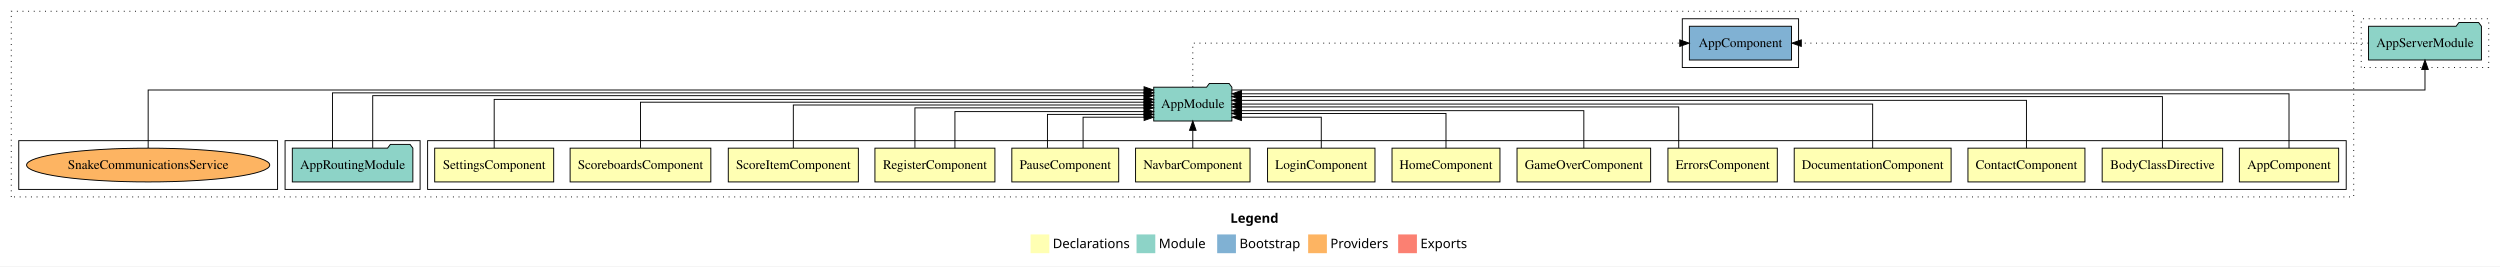
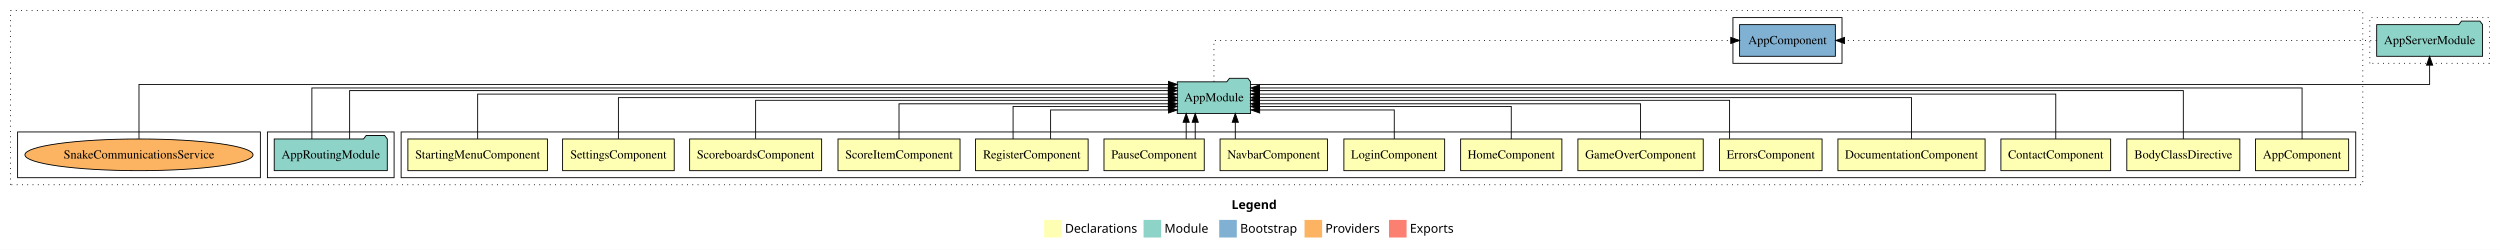
- <svg xmlns="http://www.w3.org/2000/svg" width="2666pt" height="284pt" viewBox="0.00 0.00 2666.00 284.00">
+ <svg xmlns="http://www.w3.org/2000/svg" width="2842pt" height="284pt" viewBox="0.00 0.00 2842.00 284.00">
  <g id="graph0" class="graph" transform="scale(1 1) rotate(0) translate(4 280)">
-     <polygon fill="white" stroke="transparent" points="-4,4 -4,-280 2662,-280 2662,4 -4,4" />
-     <text text-anchor="start" x="1308.01" y="-42.4" font-family="Times-12" font-weight="bold" font-size="14.00">Legend</text>
-     <polygon fill="#ffffb3" stroke="transparent" points="1095,-10 1095,-30 1115,-30 1115,-10 1095,-10" />
-     <text text-anchor="start" x="1118.63" y="-15.4" font-family="Times-12" font-size="14.00">  Declarations</text>
-     <polygon fill="#8dd3c7" stroke="transparent" points="1208,-10 1208,-30 1228,-30 1228,-10 1208,-10" />
-     <text text-anchor="start" x="1231.73" y="-15.4" font-family="Times-12" font-size="14.00">  Module</text>
-     <polygon fill="#80b1d3" stroke="transparent" points="1294,-10 1294,-30 1314,-30 1314,-10 1294,-10" />
-     <text text-anchor="start" x="1317.78" y="-15.4" font-family="Times-12" font-size="14.00">  Bootstrap</text>
-     <polygon fill="#fdb462" stroke="transparent" points="1391,-10 1391,-30 1411,-30 1411,-10 1391,-10" />
-     <text text-anchor="start" x="1414.67" y="-15.4" font-family="Times-12" font-size="14.00">  Providers</text>
-     <polygon fill="#fb8072" stroke="transparent" points="1487,-10 1487,-30 1507,-30 1507,-10 1487,-10" />
-     <text text-anchor="start" x="1510.73" y="-15.4" font-family="Times-12" font-size="14.00">  Exports</text>
+     <polygon fill="white" stroke="transparent" points="-4,4 -4,-280 2838,-280 2838,4 -4,4" />
+     <text text-anchor="start" x="1396.01" y="-42.4" font-family="Times-12" font-weight="bold" font-size="14.00">Legend</text>
+     <polygon fill="#ffffb3" stroke="transparent" points="1183,-10 1183,-30 1203,-30 1203,-10 1183,-10" />
+     <text text-anchor="start" x="1206.63" y="-15.4" font-family="Times-12" font-size="14.00">  Declarations</text>
+     <polygon fill="#8dd3c7" stroke="transparent" points="1296,-10 1296,-30 1316,-30 1316,-10 1296,-10" />
+     <text text-anchor="start" x="1319.73" y="-15.4" font-family="Times-12" font-size="14.00">  Module</text>
+     <polygon fill="#80b1d3" stroke="transparent" points="1382,-10 1382,-30 1402,-30 1402,-10 1382,-10" />
+     <text text-anchor="start" x="1405.78" y="-15.4" font-family="Times-12" font-size="14.00">  Bootstrap</text>
+     <polygon fill="#fdb462" stroke="transparent" points="1479,-10 1479,-30 1499,-30 1499,-10 1479,-10" />
+     <text text-anchor="start" x="1502.67" y="-15.4" font-family="Times-12" font-size="14.00">  Providers</text>
+     <polygon fill="#fb8072" stroke="transparent" points="1575,-10 1575,-30 1595,-30 1595,-10 1575,-10" />
+     <text text-anchor="start" x="1598.73" y="-15.4" font-family="Times-12" font-size="14.00">  Exports</text>
    <g id="clust1" class="cluster">
-       <polygon fill="none" stroke="black" stroke-dasharray="1,5" points="8,-70 8,-268 2506,-268 2506,-70 8,-70" />
+       <polygon fill="none" stroke="black" stroke-dasharray="1,5" points="8,-70 8,-268 2682,-268 2682,-70 8,-70" />
    </g>
    <g id="clust2" class="cluster">
-       <polygon fill="none" stroke="black" points="452,-78 452,-130 2498,-130 2498,-78 452,-78" />
-     </g>
-     <g id="clust17" class="cluster">
+       <polygon fill="none" stroke="black" points="452,-78 452,-130 2674,-130 2674,-78 452,-78" />
+     </g>
+     <g id="clust18" class="cluster">
      <polygon fill="none" stroke="black" points="300,-78 300,-130 444,-130 444,-78 300,-78" />
    </g>
-     <g id="clust19" class="cluster">
-       <polygon fill="none" stroke="black" points="1790,-208 1790,-260 1914,-260 1914,-208 1790,-208" />
-     </g>
    <g id="clust20" class="cluster">
+       <polygon fill="none" stroke="black" points="1966,-208 1966,-260 2090,-260 2090,-208 1966,-208" />
+     </g>
+     <g id="clust21" class="cluster">
      <polygon fill="none" stroke="black" points="16,-78 16,-130 292,-130 292,-78 16,-78" />
    </g>
-     <g id="clust27" class="cluster">
-       <polygon fill="none" stroke="black" stroke-dasharray="1,5" points="2514,-208 2514,-260 2650,-260 2650,-208 2514,-208" />
+     <g id="clust28" class="cluster">
+       <polygon fill="none" stroke="black" stroke-dasharray="1,5" points="2690,-208 2690,-260 2826,-260 2826,-208 2690,-208" />
    </g>
    <g id="node1" class="node">
-       <polygon fill="#ffffb3" stroke="black" points="2489.94,-122 2384.06,-122 2384.06,-86 2489.94,-86 2489.94,-122" />
-       <text text-anchor="middle" x="2437" y="-99.8" font-family="Times,serif" font-size="14.00">AppComponent</text>
+       <polygon fill="#ffffb3" stroke="black" points="2665.94,-122 2560.06,-122 2560.06,-86 2665.94,-86 2665.94,-122" />
+       <text text-anchor="middle" x="2613" y="-99.8" font-family="Times,serif" font-size="14.00">AppComponent</text>
+     </g>
+     <g id="node16" class="node">
+       <polygon fill="#8dd3c7" stroke="black" points="1417.66,-187 1414.66,-191 1393.66,-191 1390.66,-187 1334.34,-187 1334.34,-151 1417.66,-151 1417.66,-187" />
+       <text text-anchor="middle" x="1376" y="-164.8" font-family="Times,serif" font-size="14.00">AppModule</text>
+     </g>
+     <g id="edge1" class="edge">
+       <path fill="none" stroke="black" d="M2613,-122.01C2613,-144.49 2613,-180 2613,-180 2613,-180 1427.87,-180 1427.87,-180" />
+       <polygon fill="black" stroke="black" points="1427.87,-176.5 1417.87,-180 1427.87,-183.5 1427.87,-176.5" />
+     </g>
+     <g id="node2" class="node">
+       <polygon fill="#ffffb3" stroke="black" points="2542.25,-122 2413.75,-122 2413.75,-86 2542.25,-86 2542.25,-122" />
+       <text text-anchor="middle" x="2478" y="-99.8" font-family="Times,serif" font-size="14.00">BodyClassDirective</text>
+     </g>
+     <g id="edge2" class="edge">
+       <path fill="none" stroke="black" d="M2478,-122.04C2478,-143.66 2478,-177 2478,-177 2478,-177 1427.85,-177 1427.85,-177" />
+       <polygon fill="black" stroke="black" points="1427.85,-173.5 1417.85,-177 1427.85,-180.5 1427.85,-173.5" />
+     </g>
+     <g id="node3" class="node">
+       <polygon fill="#ffffb3" stroke="black" points="2395.38,-122 2270.62,-122 2270.62,-86 2395.38,-86 2395.38,-122" />
+       <text text-anchor="middle" x="2333" y="-99.8" font-family="Times,serif" font-size="14.00">ContactComponent</text>
+     </g>
+     <g id="edge3" class="edge">
+       <path fill="none" stroke="black" d="M2333,-122.13C2333,-142.57 2333,-173 2333,-173 2333,-173 1427.74,-173 1427.74,-173" />
+       <polygon fill="black" stroke="black" points="1427.74,-169.5 1417.74,-173 1427.74,-176.5 1427.74,-169.5" />
+     </g>
+     <g id="node4" class="node">
+       <polygon fill="#ffffb3" stroke="black" points="2252.65,-122 2085.35,-122 2085.35,-86 2252.65,-86 2252.65,-122" />
+       <text text-anchor="middle" x="2169" y="-99.8" font-family="Times,serif" font-size="14.00">DocumentationComponent</text>
+     </g>
+     <g id="edge4" class="edge">
+       <path fill="none" stroke="black" d="M2169,-122.11C2169,-141.34 2169,-169 2169,-169 2169,-169 1427.8,-169 1427.8,-169" />
+       <polygon fill="black" stroke="black" points="1427.8,-165.5 1417.8,-169 1427.8,-172.5 1427.8,-165.5" />
+     </g>
+     <g id="node5" class="node">
+       <polygon fill="#ffffb3" stroke="black" points="2067.31,-122 1950.69,-122 1950.69,-86 2067.31,-86 2067.31,-122" />
+       <text text-anchor="middle" x="2009" y="-99.8" font-family="Times,serif" font-size="14.00">ErrorsComponent</text>
+     </g>
+     <g id="edge5" class="edge">
+       <path fill="none" stroke="black" d="M1962.19,-122.27C1962.19,-140.56 1962.19,-166 1962.19,-166 1962.19,-166 1427.69,-166 1427.69,-166" />
+       <polygon fill="black" stroke="black" points="1427.69,-162.5 1417.69,-166 1427.69,-169.5 1427.69,-162.5" />
+     </g>
+     <g id="node6" class="node">
+       <polygon fill="#ffffb3" stroke="black" points="1932.24,-122 1789.76,-122 1789.76,-86 1932.24,-86 1932.24,-122" />
+       <text text-anchor="middle" x="1861" y="-99.8" font-family="Times,serif" font-size="14.00">GameOverComponent</text>
+     </g>
+     <g id="edge6" class="edge">
+       <path fill="none" stroke="black" d="M1861,-122.03C1861,-139.06 1861,-162 1861,-162 1861,-162 1427.77,-162 1427.77,-162" />
+       <polygon fill="black" stroke="black" points="1427.77,-158.5 1417.77,-162 1427.77,-165.5 1427.77,-158.5" />
+     </g>
+     <g id="node7" class="node">
+       <polygon fill="#ffffb3" stroke="black" points="1771.55,-122 1656.45,-122 1656.45,-86 1771.55,-86 1771.55,-122" />
+       <text text-anchor="middle" x="1714" y="-99.8" font-family="Times,serif" font-size="14.00">HomeComponent</text>
+     </g>
+     <g id="edge7" class="edge">
+       <path fill="none" stroke="black" d="M1714,-122.01C1714,-138.05 1714,-159 1714,-159 1714,-159 1427.78,-159 1427.78,-159" />
+       <polygon fill="black" stroke="black" points="1427.78,-155.5 1417.78,-159 1427.78,-162.5 1427.78,-155.5" />
+     </g>
+     <g id="node8" class="node">
+       <polygon fill="#ffffb3" stroke="black" points="1638.28,-122 1523.72,-122 1523.72,-86 1638.28,-86 1638.28,-122" />
+       <text text-anchor="middle" x="1581" y="-99.8" font-family="Times,serif" font-size="14.00">LoginComponent</text>
+     </g>
+     <g id="edge8" class="edge">
+       <path fill="none" stroke="black" d="M1581,-122.12C1581,-136.78 1581,-155 1581,-155 1581,-155 1427.98,-155 1427.98,-155" />
+       <polygon fill="black" stroke="black" points="1427.98,-151.5 1417.98,-155 1427.98,-158.5 1427.98,-151.5" />
+     </g>
+     <g id="node9" class="node">
+       <polygon fill="#ffffb3" stroke="black" points="1505.03,-122 1382.97,-122 1382.97,-86 1505.03,-86 1505.03,-122" />
+       <text text-anchor="middle" x="1444" y="-99.8" font-family="Times,serif" font-size="14.00">NavbarComponent</text>
+     </g>
+     <g id="edge9" class="edge">
+       <path fill="none" stroke="black" d="M1400.28,-122.11C1400.28,-122.11 1400.28,-140.99 1400.28,-140.99" />
+       <polygon fill="black" stroke="black" points="1396.78,-140.99 1400.28,-150.99 1403.78,-140.99 1396.78,-140.99" />
+     </g>
+     <g id="node10" class="node">
+       <polygon fill="#ffffb3" stroke="black" points="1364.99,-122 1251.01,-122 1251.01,-86 1364.99,-86 1364.99,-122" />
+       <text text-anchor="middle" x="1308" y="-99.8" font-family="Times,serif" font-size="14.00">PauseComponent</text>
+     </g>
+     <g id="edge10" class="edge">
+       <path fill="none" stroke="black" d="M1354.72,-122.11C1354.72,-122.11 1354.72,-140.99 1354.72,-140.99" />
+       <polygon fill="black" stroke="black" points="1351.22,-140.99 1354.72,-150.99 1358.22,-140.99 1351.22,-140.99" />
+     </g>
+     <g id="edge11" class="edge">
+       <path fill="none" stroke="black" d="M1344.45,-122.11C1344.45,-122.11 1344.45,-140.99 1344.45,-140.99" />
+       <polygon fill="black" stroke="black" points="1340.95,-140.99 1344.45,-150.99 1347.95,-140.99 1340.95,-140.99" />
+     </g>
+     <g id="node11" class="node">
+       <polygon fill="#ffffb3" stroke="black" points="1232.98,-122 1105.02,-122 1105.02,-86 1232.98,-86 1232.98,-122" />
+       <text text-anchor="middle" x="1169" y="-99.8" font-family="Times,serif" font-size="14.00">RegisterComponent</text>
+     </g>
+     <g id="edge12" class="edge">
+       <path fill="none" stroke="black" d="M1190.33,-122.12C1190.33,-136.78 1190.33,-155 1190.33,-155 1190.33,-155 1324.33,-155 1324.33,-155" />
+       <polygon fill="black" stroke="black" points="1324.33,-158.5 1334.33,-155 1324.33,-151.5 1324.33,-158.5" />
+     </g>
+     <g id="edge13" class="edge">
+       <path fill="none" stroke="black" d="M1147.67,-122.01C1147.67,-138.05 1147.67,-159 1147.67,-159 1147.67,-159 1324.12,-159 1324.12,-159" />
+       <polygon fill="black" stroke="black" points="1324.12,-162.5 1334.12,-159 1324.12,-155.5 1324.12,-162.5" />
+     </g>
+     <g id="node12" class="node">
+       <polygon fill="#ffffb3" stroke="black" points="1087.36,-122 948.64,-122 948.64,-86 1087.36,-86 1087.36,-122" />
+       <text text-anchor="middle" x="1018" y="-99.8" font-family="Times,serif" font-size="14.00">ScoreItemComponent</text>
+     </g>
+     <g id="edge14" class="edge">
+       <path fill="none" stroke="black" d="M1018,-122.03C1018,-139.06 1018,-162 1018,-162 1018,-162 1324.23,-162 1324.23,-162" />
+       <polygon fill="black" stroke="black" points="1324.23,-165.5 1334.23,-162 1324.23,-158.5 1324.23,-165.5" />
+     </g>
+     <g id="node13" class="node">
+       <polygon fill="#ffffb3" stroke="black" points="930.03,-122 779.97,-122 779.97,-86 930.03,-86 930.03,-122" />
+       <text text-anchor="middle" x="855" y="-99.8" font-family="Times,serif" font-size="14.00">ScoreboardsComponent</text>
+     </g>
+     <g id="edge15" class="edge">
+       <path fill="none" stroke="black" d="M855,-122.27C855,-140.56 855,-166 855,-166 855,-166 1324.25,-166 1324.25,-166" />
+       <polygon fill="black" stroke="black" points="1324.25,-169.5 1334.25,-166 1324.25,-162.5 1324.25,-169.5" />
+     </g>
+     <g id="node14" class="node">
+       <polygon fill="#ffffb3" stroke="black" points="762.45,-122 635.55,-122 635.55,-86 762.45,-86 762.45,-122" />
+       <text text-anchor="middle" x="699" y="-99.8" font-family="Times,serif" font-size="14.00">SettingsComponent</text>
+     </g>
+     <g id="edge16" class="edge">
+       <path fill="none" stroke="black" d="M699,-122.11C699,-141.34 699,-169 699,-169 699,-169 1324.16,-169 1324.16,-169" />
+       <polygon fill="black" stroke="black" points="1324.16,-172.5 1334.16,-169 1324.16,-165.5 1324.16,-172.5" />
    </g>
    <g id="node15" class="node">
-       <polygon fill="#8dd3c7" stroke="black" points="1309.66,-187 1306.66,-191 1285.66,-191 1282.66,-187 1226.34,-187 1226.34,-151 1309.66,-151 1309.66,-187" />
-       <text text-anchor="middle" x="1268" y="-164.8" font-family="Times,serif" font-size="14.00">AppModule</text>
-     </g>
-     <g id="edge1" class="edge">
-       <path fill="none" stroke="black" d="M2437,-122.01C2437,-144.49 2437,-180 2437,-180 2437,-180 1319.95,-180 1319.95,-180" />
-       <polygon fill="black" stroke="black" points="1319.95,-176.5 1309.95,-180 1319.95,-183.5 1319.95,-176.5" />
-     </g>
-     <g id="node2" class="node">
-       <polygon fill="#ffffb3" stroke="black" points="2366.25,-122 2237.75,-122 2237.75,-86 2366.25,-86 2366.25,-122" />
-       <text text-anchor="middle" x="2302" y="-99.8" font-family="Times,serif" font-size="14.00">BodyClassDirective</text>
-     </g>
-     <g id="edge2" class="edge">
-       <path fill="none" stroke="black" d="M2302,-122.04C2302,-143.66 2302,-177 2302,-177 2302,-177 1319.81,-177 1319.81,-177" />
-       <polygon fill="black" stroke="black" points="1319.81,-173.5 1309.81,-177 1319.81,-180.5 1319.81,-173.5" />
-     </g>
-     <g id="node3" class="node">
-       <polygon fill="#ffffb3" stroke="black" points="2219.38,-122 2094.62,-122 2094.62,-86 2219.38,-86 2219.38,-122" />
-       <text text-anchor="middle" x="2157" y="-99.8" font-family="Times,serif" font-size="14.00">ContactComponent</text>
-     </g>
-     <g id="edge3" class="edge">
-       <path fill="none" stroke="black" d="M2157,-122.13C2157,-142.57 2157,-173 2157,-173 2157,-173 1319.69,-173 1319.69,-173" />
-       <polygon fill="black" stroke="black" points="1319.69,-169.5 1309.69,-173 1319.69,-176.5 1319.69,-169.5" />
-     </g>
-     <g id="node4" class="node">
-       <polygon fill="#ffffb3" stroke="black" points="2076.65,-122 1909.35,-122 1909.35,-86 2076.65,-86 2076.65,-122" />
-       <text text-anchor="middle" x="1993" y="-99.8" font-family="Times,serif" font-size="14.00">DocumentationComponent</text>
-     </g>
-     <g id="edge4" class="edge">
-       <path fill="none" stroke="black" d="M1993,-122.11C1993,-141.34 1993,-169 1993,-169 1993,-169 1319.85,-169 1319.85,-169" />
-       <polygon fill="black" stroke="black" points="1319.85,-165.5 1309.85,-169 1319.85,-172.5 1319.85,-165.5" />
-     </g>
-     <g id="node5" class="node">
-       <polygon fill="#ffffb3" stroke="black" points="1891.31,-122 1774.69,-122 1774.69,-86 1891.31,-86 1891.31,-122" />
-       <text text-anchor="middle" x="1833" y="-99.8" font-family="Times,serif" font-size="14.00">ErrorsComponent</text>
-     </g>
-     <g id="edge5" class="edge">
-       <path fill="none" stroke="black" d="M1786.19,-122.27C1786.19,-140.56 1786.19,-166 1786.19,-166 1786.19,-166 1319.97,-166 1319.97,-166" />
-       <polygon fill="black" stroke="black" points="1319.97,-162.5 1309.97,-166 1319.97,-169.5 1319.97,-162.5" />
-     </g>
-     <g id="node6" class="node">
-       <polygon fill="#ffffb3" stroke="black" points="1756.24,-122 1613.76,-122 1613.76,-86 1756.24,-86 1756.24,-122" />
-       <text text-anchor="middle" x="1685" y="-99.8" font-family="Times,serif" font-size="14.00">GameOverComponent</text>
-     </g>
-     <g id="edge6" class="edge">
-       <path fill="none" stroke="black" d="M1685,-122.03C1685,-139.06 1685,-162 1685,-162 1685,-162 1319.89,-162 1319.89,-162" />
-       <polygon fill="black" stroke="black" points="1319.89,-158.5 1309.89,-162 1319.89,-165.5 1319.89,-158.5" />
-     </g>
-     <g id="node7" class="node">
-       <polygon fill="#ffffb3" stroke="black" points="1595.55,-122 1480.45,-122 1480.45,-86 1595.55,-86 1595.55,-122" />
-       <text text-anchor="middle" x="1538" y="-99.8" font-family="Times,serif" font-size="14.00">HomeComponent</text>
-     </g>
-     <g id="edge7" class="edge">
-       <path fill="none" stroke="black" d="M1538,-122.01C1538,-138.05 1538,-159 1538,-159 1538,-159 1319.89,-159 1319.89,-159" />
-       <polygon fill="black" stroke="black" points="1319.89,-155.5 1309.89,-159 1319.89,-162.5 1319.89,-155.5" />
-     </g>
-     <g id="node8" class="node">
-       <polygon fill="#ffffb3" stroke="black" points="1462.28,-122 1347.72,-122 1347.72,-86 1462.28,-86 1462.28,-122" />
-       <text text-anchor="middle" x="1405" y="-99.8" font-family="Times,serif" font-size="14.00">LoginComponent</text>
-     </g>
-     <g id="edge8" class="edge">
-       <path fill="none" stroke="black" d="M1405,-122.12C1405,-136.78 1405,-155 1405,-155 1405,-155 1319.85,-155 1319.85,-155" />
-       <polygon fill="black" stroke="black" points="1319.85,-151.5 1309.85,-155 1319.85,-158.5 1319.85,-151.5" />
-     </g>
-     <g id="node9" class="node">
-       <polygon fill="#ffffb3" stroke="black" points="1329.03,-122 1206.97,-122 1206.97,-86 1329.03,-86 1329.03,-122" />
-       <text text-anchor="middle" x="1268" y="-99.8" font-family="Times,serif" font-size="14.00">NavbarComponent</text>
-     </g>
-     <g id="edge9" class="edge">
-       <path fill="none" stroke="black" d="M1268,-122.11C1268,-122.11 1268,-140.99 1268,-140.99" />
-       <polygon fill="black" stroke="black" points="1264.5,-140.99 1268,-150.99 1271.5,-140.99 1264.5,-140.99" />
-     </g>
-     <g id="node10" class="node">
-       <polygon fill="#ffffb3" stroke="black" points="1188.99,-122 1075.01,-122 1075.01,-86 1188.99,-86 1188.99,-122" />
-       <text text-anchor="middle" x="1132" y="-99.8" font-family="Times,serif" font-size="14.00">PauseComponent</text>
-     </g>
-     <g id="edge10" class="edge">
-       <path fill="none" stroke="black" d="M1151,-122.12C1151,-136.78 1151,-155 1151,-155 1151,-155 1216.09,-155 1216.09,-155" />
-       <polygon fill="black" stroke="black" points="1216.09,-158.5 1226.09,-155 1216.09,-151.5 1216.09,-158.5" />
-     </g>
-     <g id="edge11" class="edge">
-       <path fill="none" stroke="black" d="M1113,-122.28C1113,-137.95 1113,-158 1113,-158 1113,-158 1216.06,-158 1216.06,-158" />
-       <polygon fill="black" stroke="black" points="1216.06,-161.5 1226.06,-158 1216.06,-154.5 1216.06,-161.5" />
-     </g>
-     <g id="node11" class="node">
-       <polygon fill="#ffffb3" stroke="black" points="1056.98,-122 929.02,-122 929.02,-86 1056.98,-86 1056.98,-122" />
-       <text text-anchor="middle" x="993" y="-99.8" font-family="Times,serif" font-size="14.00">RegisterComponent</text>
-     </g>
-     <g id="edge12" class="edge">
-       <path fill="none" stroke="black" d="M1014.33,-122.04C1014.33,-138.73 1014.33,-161 1014.33,-161 1014.33,-161 1216.11,-161 1216.11,-161" />
-       <polygon fill="black" stroke="black" points="1216.11,-164.5 1226.11,-161 1216.11,-157.5 1216.11,-164.5" />
-     </g>
-     <g id="edge13" class="edge">
-       <path fill="none" stroke="black" d="M971.67,-122.3C971.67,-140.27 971.67,-165 971.67,-165 971.67,-165 1216.17,-165 1216.17,-165" />
-       <polygon fill="black" stroke="black" points="1216.17,-168.5 1226.17,-165 1216.17,-161.5 1216.17,-168.5" />
-     </g>
-     <g id="node12" class="node">
-       <polygon fill="#ffffb3" stroke="black" points="911.36,-122 772.64,-122 772.64,-86 911.36,-86 911.36,-122" />
-       <text text-anchor="middle" x="842" y="-99.8" font-family="Times,serif" font-size="14.00">ScoreItemComponent</text>
-     </g>
-     <g id="edge14" class="edge">
-       <path fill="none" stroke="black" d="M842,-122.17C842,-141.09 842,-168 842,-168 842,-168 1215.99,-168 1215.99,-168" />
-       <polygon fill="black" stroke="black" points="1215.99,-171.5 1225.99,-168 1215.99,-164.5 1215.99,-171.5" />
-     </g>
-     <g id="node13" class="node">
-       <polygon fill="#ffffb3" stroke="black" points="754.03,-122 603.97,-122 603.97,-86 754.03,-86 754.03,-122" />
-       <text text-anchor="middle" x="679" y="-99.8" font-family="Times,serif" font-size="14.00">ScoreboardsComponent</text>
-     </g>
-     <g id="edge15" class="edge">
-       <path fill="none" stroke="black" d="M679,-122.31C679,-142.15 679,-171 679,-171 679,-171 1216.11,-171 1216.11,-171" />
-       <polygon fill="black" stroke="black" points="1216.11,-174.5 1226.11,-171 1216.11,-167.5 1216.11,-174.5" />
-     </g>
-     <g id="node14" class="node">
-       <polygon fill="#ffffb3" stroke="black" points="586.45,-122 459.55,-122 459.55,-86 586.45,-86 586.45,-122" />
-       <text text-anchor="middle" x="523" y="-99.8" font-family="Times,serif" font-size="14.00">SettingsComponent</text>
-     </g>
-     <g id="edge16" class="edge">
-       <path fill="none" stroke="black" d="M523,-122.03C523,-142.77 523,-174 523,-174 523,-174 1216.08,-174 1216.08,-174" />
-       <polygon fill="black" stroke="black" points="1216.08,-177.5 1226.08,-174 1216.08,-170.5 1216.08,-177.5" />
+       <polygon fill="#ffffb3" stroke="black" points="618.32,-122 459.68,-122 459.68,-86 618.32,-86 618.32,-122" />
+       <text text-anchor="middle" x="539" y="-99.8" font-family="Times,serif" font-size="14.00">StartingMenuComponent</text>
+     </g>
+     <g id="edge17" class="edge">
+       <path fill="none" stroke="black" d="M539,-122.13C539,-142.57 539,-173 539,-173 539,-173 1324.21,-173 1324.21,-173" />
+       <polygon fill="black" stroke="black" points="1324.21,-176.5 1334.21,-173 1324.21,-169.5 1324.21,-176.5" />
+     </g>
+     <g id="node18" class="node">
+       <polygon fill="#80b1d3" stroke="black" points="2082.44,-252 1973.56,-252 1973.56,-216 2082.44,-216 2082.44,-252" />
+       <text text-anchor="middle" x="2028" y="-229.8" font-family="Times,serif" font-size="14.00">AppComponent </text>
+     </g>
+     <g id="edge20" class="edge">
+       <path fill="none" stroke="black" stroke-dasharray="1,5" d="M1376,-187.11C1376,-206.34 1376,-234 1376,-234 1376,-234 1963.53,-234 1963.53,-234" />
+       <polygon fill="black" stroke="black" points="1963.53,-237.5 1973.53,-234 1963.53,-230.5 1963.53,-237.5" />
+     </g>
+     <g id="node20" class="node">
+       <polygon fill="#8dd3c7" stroke="black" points="2818.19,-252 2815.19,-256 2794.19,-256 2791.19,-252 2697.81,-252 2697.81,-216 2818.19,-216 2818.19,-252" />
+       <text text-anchor="middle" x="2758" y="-229.8" font-family="Times,serif" font-size="14.00">AppServerModule</text>
+     </g>
+     <g id="edge22" class="edge">
+       <path fill="none" stroke="black" d="M1417.74,-184C1648.52,-184 2758,-184 2758,-184 2758,-184 2758,-205.95 2758,-205.95" />
+       <polygon fill="black" stroke="black" points="2754.5,-205.95 2758,-215.95 2761.5,-205.95 2754.5,-205.95" />
    </g>
    <g id="node17" class="node">
-       <polygon fill="#80b1d3" stroke="black" points="1906.44,-252 1797.56,-252 1797.56,-216 1906.44,-216 1906.44,-252" />
-       <text text-anchor="middle" x="1852" y="-229.8" font-family="Times,serif" font-size="14.00">AppComponent </text>
-     </g>
-     <g id="edge19" class="edge">
-       <path fill="none" stroke="black" stroke-dasharray="1,5" d="M1268,-187.11C1268,-206.34 1268,-234 1268,-234 1268,-234 1787.32,-234 1787.32,-234" />
-       <polygon fill="black" stroke="black" points="1787.32,-237.5 1797.32,-234 1787.32,-230.5 1787.32,-237.5" />
-     </g>
-     <g id="node19" class="node">
-       <polygon fill="#8dd3c7" stroke="black" points="2642.19,-252 2639.19,-256 2618.19,-256 2615.19,-252 2521.81,-252 2521.81,-216 2642.19,-216 2642.19,-252" />
-       <text text-anchor="middle" x="2582" y="-229.8" font-family="Times,serif" font-size="14.00">AppServerModule</text>
-     </g>
-     <g id="edge21" class="edge">
-       <path fill="none" stroke="black" d="M1309.86,-184C1534,-184 2582,-184 2582,-184 2582,-184 2582,-205.95 2582,-205.95" />
-       <polygon fill="black" stroke="black" points="2578.5,-205.95 2582,-215.95 2585.5,-205.95 2578.5,-205.95" />
-     </g>
-     <g id="node16" class="node">
      <polygon fill="#8dd3c7" stroke="black" points="436.27,-122 433.27,-126 412.27,-126 409.27,-122 307.73,-122 307.73,-86 436.27,-86 436.27,-122" />
      <text text-anchor="middle" x="372" y="-99.8" font-family="Times,serif" font-size="14.00">AppRoutingModule</text>
    </g>
-     <g id="edge17" class="edge">
-       <path fill="none" stroke="black" d="M350.54,-122.25C350.54,-145.02 350.54,-181 350.54,-181 350.54,-181 1216.19,-181 1216.19,-181" />
-       <polygon fill="black" stroke="black" points="1216.19,-184.5 1226.19,-181 1216.19,-177.5 1216.19,-184.5" />
-     </g>
    <g id="edge18" class="edge">
-       <path fill="none" stroke="black" d="M393.46,-122.29C393.46,-144.21 393.46,-178 393.46,-178 393.46,-178 1216.11,-178 1216.11,-178" />
-       <polygon fill="black" stroke="black" points="1216.11,-181.5 1226.11,-178 1216.11,-174.5 1216.11,-181.5" />
-     </g>
-     <g id="node18" class="node">
+       <path fill="none" stroke="black" d="M350.54,-122.01C350.54,-144.49 350.54,-180 350.54,-180 350.54,-180 1324.21,-180 1324.21,-180" />
+       <polygon fill="black" stroke="black" points="1324.21,-183.5 1334.21,-180 1324.21,-176.5 1324.21,-183.5" />
+     </g>
+     <g id="edge19" class="edge">
+       <path fill="none" stroke="black" d="M393.46,-122.04C393.46,-143.66 393.46,-177 393.46,-177 393.46,-177 1324.1,-177 1324.1,-177" />
+       <polygon fill="black" stroke="black" points="1324.1,-180.5 1334.1,-177 1324.1,-173.5 1324.1,-180.5" />
+     </g>
+     <g id="node19" class="node">
      <ellipse fill="#fdb462" stroke="black" cx="154" cy="-104" rx="129.65" ry="18" />
      <text text-anchor="middle" x="154" y="-99.8" font-family="Times,serif" font-size="14.00">SnakeCommunicationsService</text>
    </g>
-     <g id="edge20" class="edge">
-       <path fill="none" stroke="black" d="M154,-122.15C154,-145.76 154,-184 154,-184 154,-184 1216.03,-184 1216.03,-184" />
-       <polygon fill="black" stroke="black" points="1216.03,-187.5 1226.03,-184 1216.03,-180.5 1216.03,-187.5" />
-     </g>
-     <g id="edge22" class="edge">
-       <path fill="none" stroke="black" stroke-dasharray="1,5" d="M2521.64,-234C2521.64,-234 1916.9,-234 1916.9,-234" />
-       <polygon fill="black" stroke="black" points="1916.9,-230.5 1906.9,-234 1916.9,-237.5 1916.9,-230.5" />
+     <g id="edge21" class="edge">
+       <path fill="none" stroke="black" d="M154,-122.15C154,-145.76 154,-184 154,-184 154,-184 1324.29,-184 1324.29,-184" />
+       <polygon fill="black" stroke="black" points="1324.29,-187.5 1334.29,-184 1324.29,-180.5 1324.29,-187.5" />
+     </g>
+     <g id="edge23" class="edge">
+       <path fill="none" stroke="black" stroke-dasharray="1,5" d="M2697.64,-234C2697.64,-234 2092.9,-234 2092.9,-234" />
+       <polygon fill="black" stroke="black" points="2092.9,-230.5 2082.9,-234 2092.9,-237.5 2092.9,-230.5" />
    </g>
  </g>
</svg>
